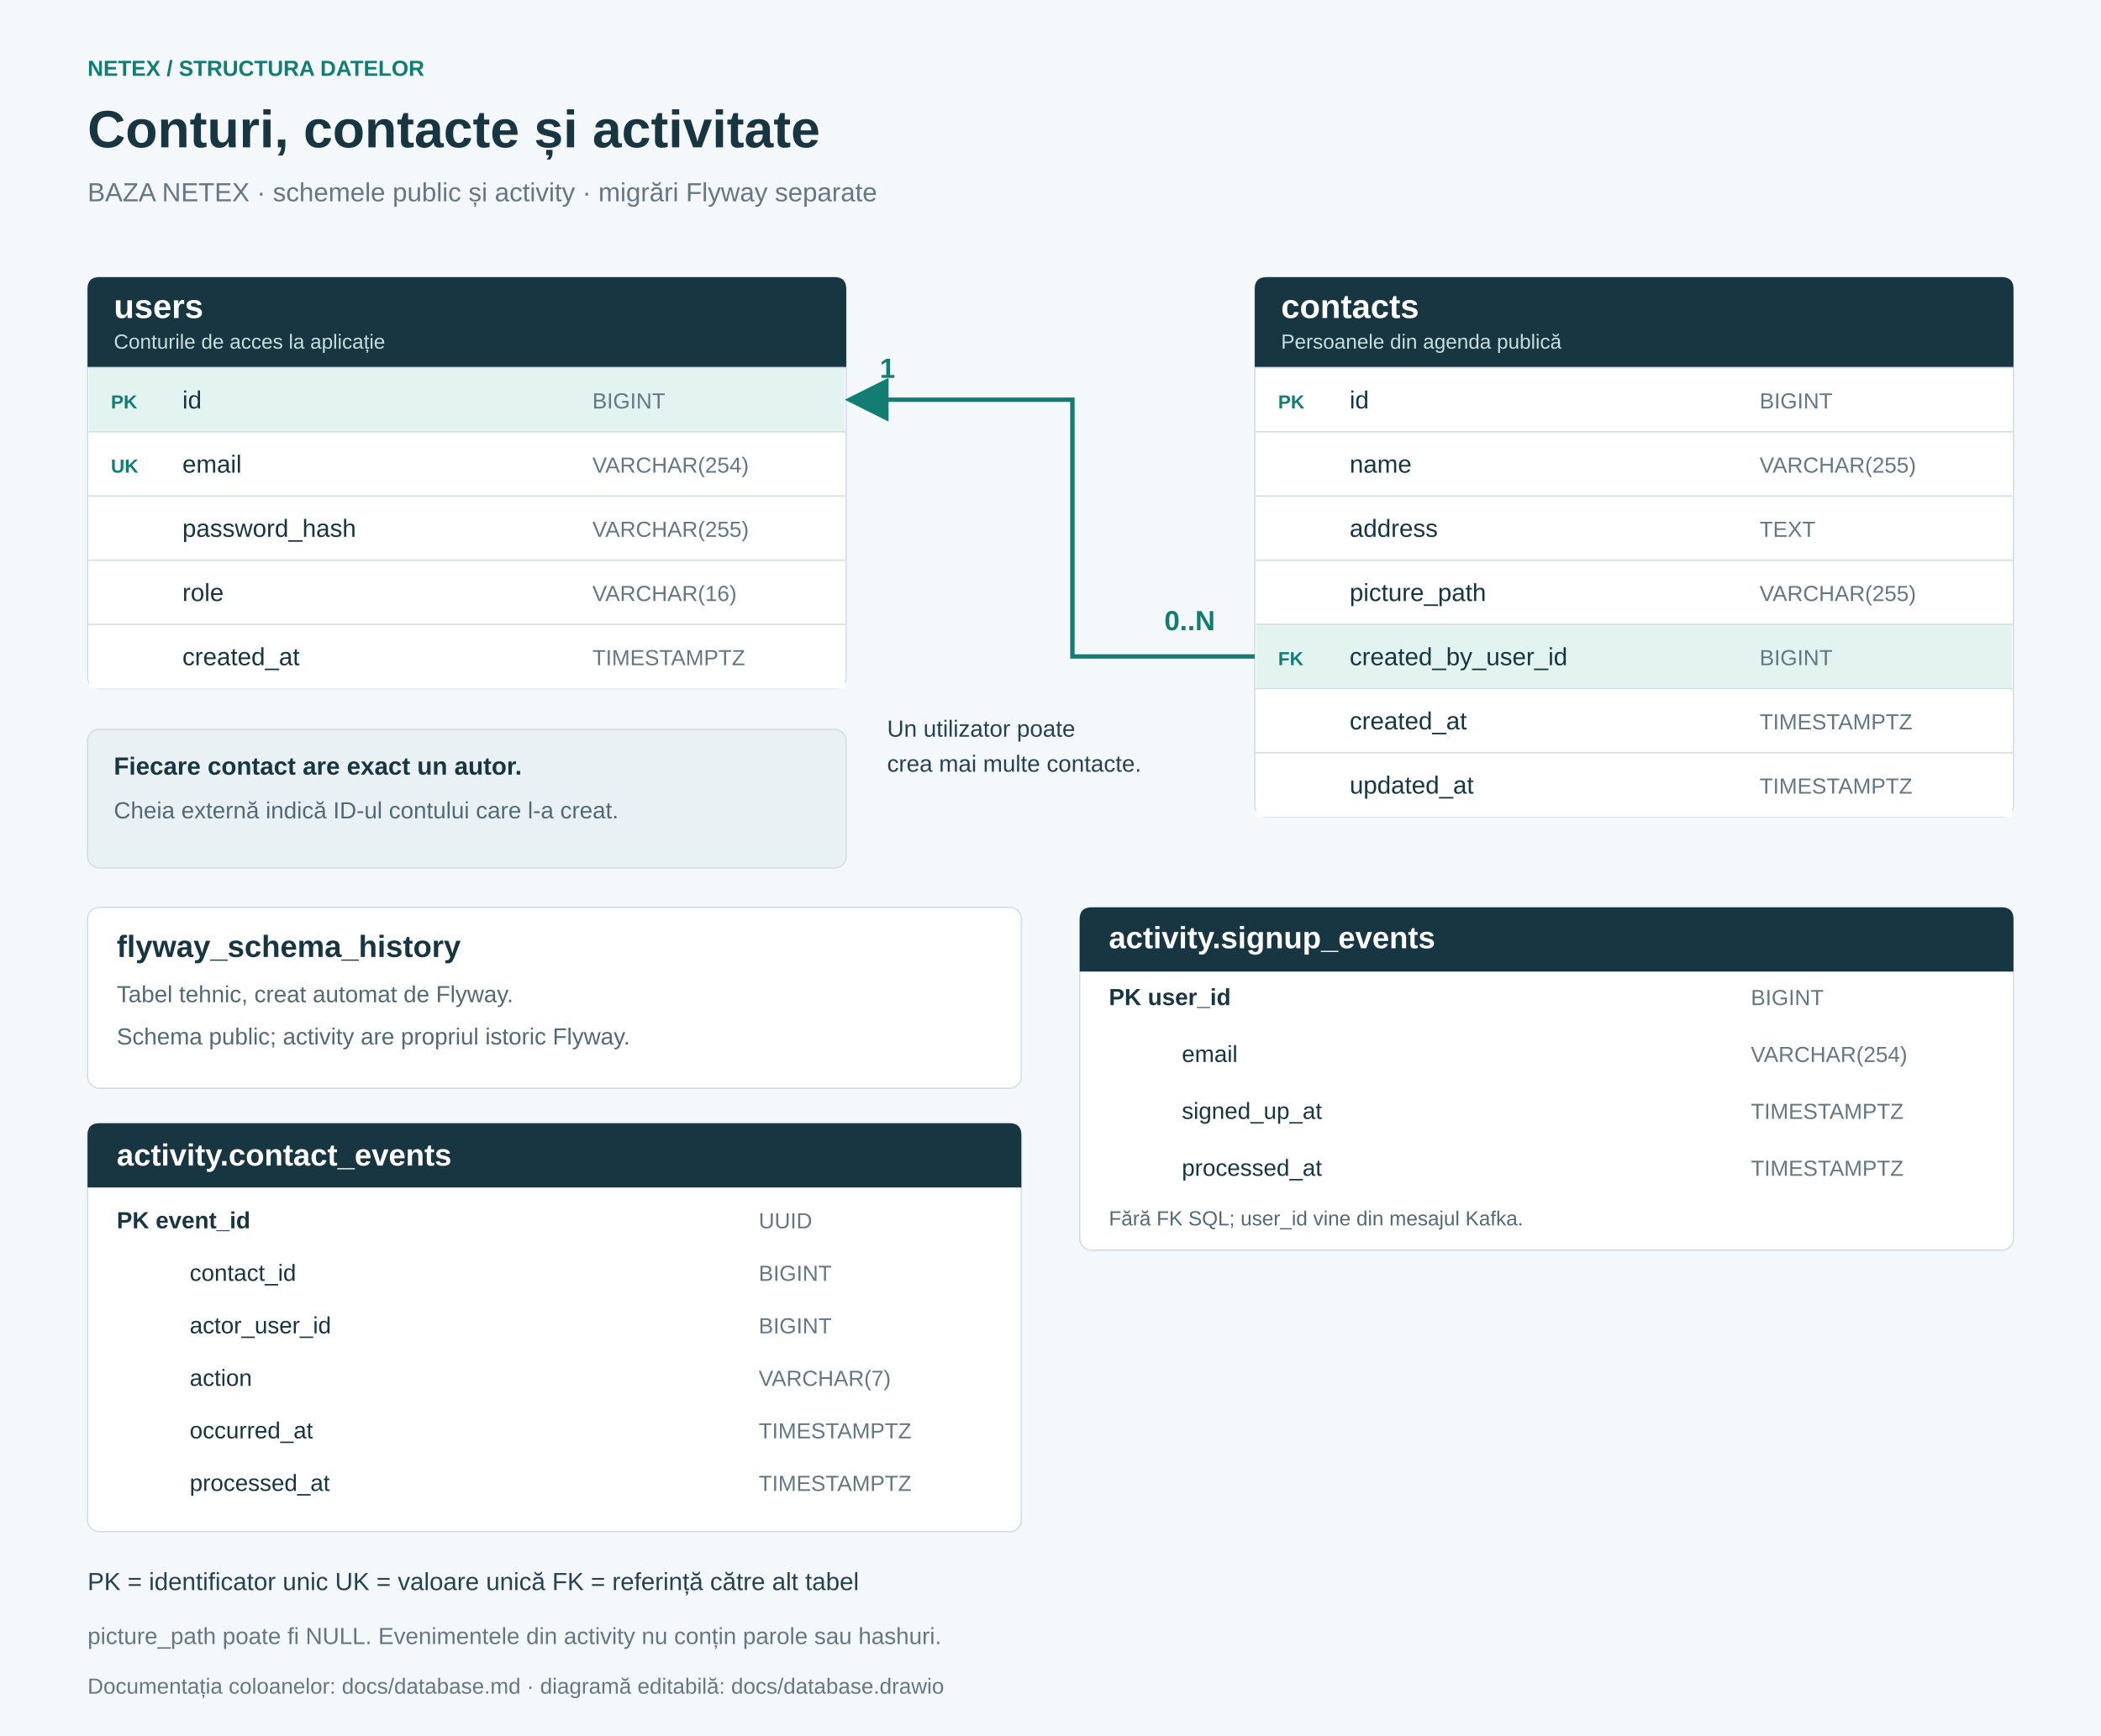
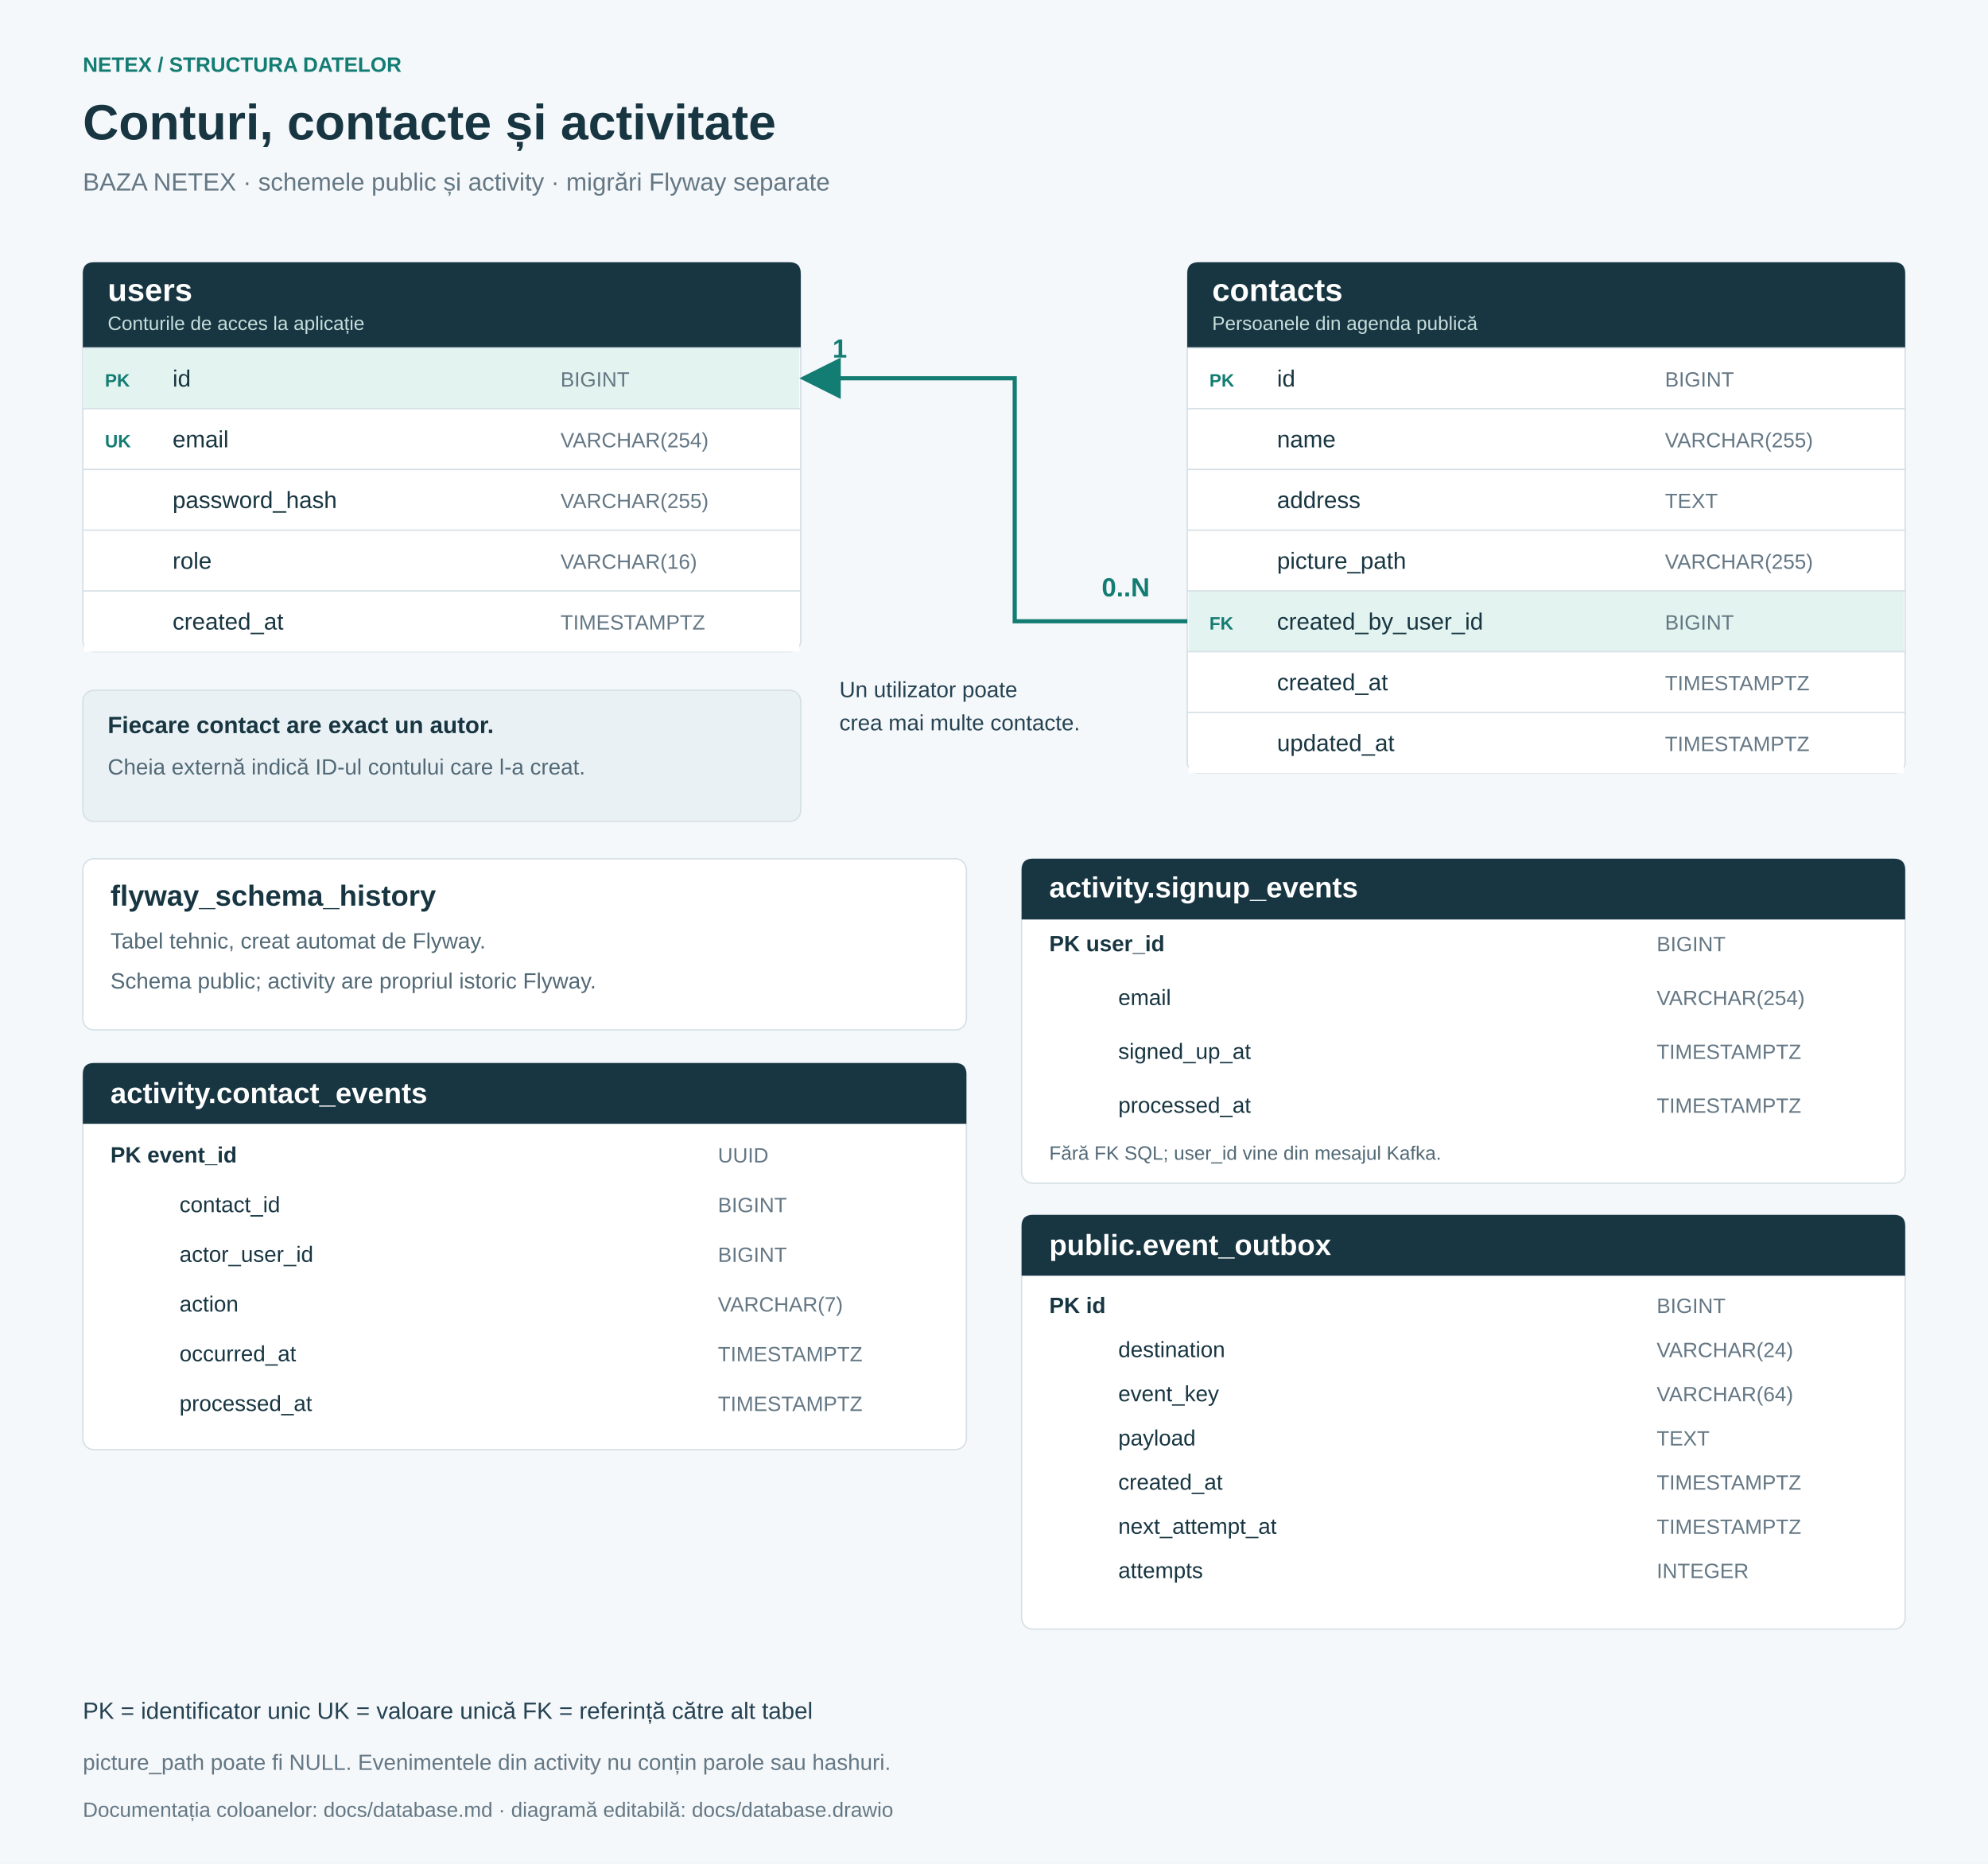
- <svg xmlns="http://www.w3.org/2000/svg" width="1440" height="1190" viewBox="0 0 1440 1190" role="img" aria-labelledby="title desc">
+ <svg xmlns="http://www.w3.org/2000/svg" width="1440" height="1350" viewBox="0 0 1440 1350" role="img" aria-labelledby="title desc">
  <defs>
    <marker id="arrow" markerWidth="10" markerHeight="10" refX="8" refY="5" orient="auto">
      <path d="M0 0 L10 5 L0 10 Z" fill="#137c73" />
    </marker>
  </defs>
-   <rect width="1440" height="1190" fill="#f5f8fa" />
+   <rect width="1440" height="1350" fill="#f5f8fa" />
  <g font-family="Arial, sans-serif">
    <text x="60" y="52" font-size="15" fill="#137c73" font-weight="bold">NETEX / STRUCTURA DATELOR</text>
    <text x="60" y="101" font-size="36" fill="#183642" font-weight="bold">Conturi, contacte și activitate</text>
    <text x="60" y="138" font-size="18" fill="#647784" font-weight="normal">BAZA NETEX · schemele public și activity · migrări Flyway separate</text>
    <rect x="60" y="190" width="520" height="282" rx="8" fill="#ffffff" stroke="#d5e0e6" />
    <path d="M68 190 H572 Q580 190 580 198 V252 H60 V198 Q60 190 68 190" fill="#183642" />
    <text x="78" y="218" font-size="23" fill="#ffffff" font-weight="bold">users</text>
    <text x="78" y="239" font-size="14" fill="#c7dedc" font-weight="normal">Conturile de acces la aplicație</text>
    <rect x="61" y="252" width="518" height="44" fill="#e3f3ef" />
    <line x1="60" y1="252" x2="580" y2="252" stroke="#d5e0e6" />
    <text x="76" y="280" font-size="13" fill="#137c73" font-weight="bold">PK</text>
    <text x="125" y="280" font-size="17" fill="#183642" font-weight="normal">id</text>
    <text x="406" y="280" font-size="15" fill="#647784" font-weight="normal">BIGINT</text>
    <rect x="61" y="296" width="518" height="44" fill="#ffffff" />
    <line x1="60" y1="296" x2="580" y2="296" stroke="#d5e0e6" />
    <text x="76" y="324" font-size="13" fill="#137c73" font-weight="bold">UK</text>
    <text x="125" y="324" font-size="17" fill="#183642" font-weight="normal">email</text>
    <text x="406" y="324" font-size="15" fill="#647784" font-weight="normal">VARCHAR(254)</text>
    <rect x="61" y="340" width="518" height="44" fill="#ffffff" />
    <line x1="60" y1="340" x2="580" y2="340" stroke="#d5e0e6" />
    <text x="125" y="368" font-size="17" fill="#183642" font-weight="normal">password_hash</text>
    <text x="406" y="368" font-size="15" fill="#647784" font-weight="normal">VARCHAR(255)</text>
    <rect x="61" y="384" width="518" height="44" fill="#ffffff" />
    <line x1="60" y1="384" x2="580" y2="384" stroke="#d5e0e6" />
    <text x="125" y="412" font-size="17" fill="#183642" font-weight="normal">role</text>
    <text x="406" y="412" font-size="15" fill="#647784" font-weight="normal">VARCHAR(16)</text>
    <rect x="61" y="428" width="518" height="44" fill="#ffffff" />
    <line x1="60" y1="428" x2="580" y2="428" stroke="#d5e0e6" />
    <text x="125" y="456" font-size="17" fill="#183642" font-weight="normal">created_at</text>
    <text x="406" y="456" font-size="15" fill="#647784" font-weight="normal">TIMESTAMPTZ</text>
    <rect x="860" y="190" width="520" height="370" rx="8" fill="#ffffff" stroke="#d5e0e6" />
    <path d="M868 190 H1372 Q1380 190 1380 198 V252 H860 V198 Q860 190 868 190" fill="#183642" />
    <text x="878" y="218" font-size="23" fill="#ffffff" font-weight="bold">contacts</text>
    <text x="878" y="239" font-size="14" fill="#c7dedc" font-weight="normal">Persoanele din agenda publică</text>
    <rect x="861" y="252" width="518" height="44" fill="#ffffff" />
    <line x1="860" y1="252" x2="1380" y2="252" stroke="#d5e0e6" />
    <text x="876" y="280" font-size="13" fill="#137c73" font-weight="bold">PK</text>
    <text x="925" y="280" font-size="17" fill="#183642" font-weight="normal">id</text>
    <text x="1206" y="280" font-size="15" fill="#647784" font-weight="normal">BIGINT</text>
    <rect x="861" y="296" width="518" height="44" fill="#ffffff" />
    <line x1="860" y1="296" x2="1380" y2="296" stroke="#d5e0e6" />
    <text x="925" y="324" font-size="17" fill="#183642" font-weight="normal">name</text>
    <text x="1206" y="324" font-size="15" fill="#647784" font-weight="normal">VARCHAR(255)</text>
    <rect x="861" y="340" width="518" height="44" fill="#ffffff" />
    <line x1="860" y1="340" x2="1380" y2="340" stroke="#d5e0e6" />
    <text x="925" y="368" font-size="17" fill="#183642" font-weight="normal">address</text>
    <text x="1206" y="368" font-size="15" fill="#647784" font-weight="normal">TEXT</text>
    <rect x="861" y="384" width="518" height="44" fill="#ffffff" />
    <line x1="860" y1="384" x2="1380" y2="384" stroke="#d5e0e6" />
    <text x="925" y="412" font-size="17" fill="#183642" font-weight="normal">picture_path</text>
    <text x="1206" y="412" font-size="15" fill="#647784" font-weight="normal">VARCHAR(255)</text>
    <rect x="861" y="428" width="518" height="44" fill="#e3f3ef" />
    <line x1="860" y1="428" x2="1380" y2="428" stroke="#d5e0e6" />
    <text x="876" y="456" font-size="13" fill="#137c73" font-weight="bold">FK</text>
    <text x="925" y="456" font-size="17" fill="#183642" font-weight="normal">created_by_user_id</text>
    <text x="1206" y="456" font-size="15" fill="#647784" font-weight="normal">BIGINT</text>
    <rect x="861" y="472" width="518" height="44" fill="#ffffff" />
    <line x1="860" y1="472" x2="1380" y2="472" stroke="#d5e0e6" />
    <text x="925" y="500" font-size="17" fill="#183642" font-weight="normal">created_at</text>
    <text x="1206" y="500" font-size="15" fill="#647784" font-weight="normal">TIMESTAMPTZ</text>
    <rect x="861" y="516" width="518" height="44" fill="#ffffff" />
    <line x1="860" y1="516" x2="1380" y2="516" stroke="#d5e0e6" />
    <text x="925" y="544" font-size="17" fill="#183642" font-weight="normal">updated_at</text>
    <text x="1206" y="544" font-size="15" fill="#647784" font-weight="normal">TIMESTAMPTZ</text>
    <path d="M860 450 H735 V274 H585" stroke="#137c73" stroke-width="3" fill="none" marker-end="url(#arrow)" />
    <text x="603" y="259" font-size="19" fill="#137c73" font-weight="bold">1</text>
    <text x="798" y="432" font-size="19" fill="#137c73" font-weight="bold">0..N</text>
    <text x="608" y="505" font-size="16" fill="#254252" font-weight="normal">Un utilizator poate</text>
    <text x="608" y="529" font-size="16" fill="#254252" font-weight="normal">crea mai multe contacte.</text>
    <rect x="60" y="500" width="520" height="95" rx="8" fill="#eaf1f5" stroke="#d5e0e6" />
    <text x="78" y="531" font-size="17" fill="#183642" font-weight="bold">Fiecare contact are exact un autor.</text>
    <text x="78" y="561" font-size="16" fill="#526976" font-weight="normal">Cheia externă indică ID-ul contului care l-a creat.</text>
    <rect x="60" y="622" width="640" height="124" rx="8" fill="#ffffff" stroke="#d5e0e6" />
    <text x="80" y="656" font-size="21" fill="#183642" font-weight="bold">flyway_schema_history</text>
    <text x="80" y="687" font-size="16" fill="#526976" font-weight="normal">Tabel tehnic, creat automat de Flyway.</text>
    <text x="80" y="716" font-size="16" fill="#526976" font-weight="normal">Schema public; activity are propriul istoric Flyway.</text>
    <rect x="740" y="622" width="640" height="235" rx="8" fill="#ffffff" stroke="#d5e0e6" />
    <path d="M748 622 H1372 Q1380 622 1380 630 V666 H740 V630 Q740 622 748 622" fill="#183642" />
    <text x="760" y="650" font-size="21" fill="#ffffff" font-weight="bold">activity.signup_events</text>
    <text x="760" y="689" font-size="16" fill="#183642" font-weight="bold">PK   user_id</text>
    <text x="1200" y="689" font-size="15" fill="#647784">BIGINT</text>
    <text x="810" y="728" font-size="16" fill="#183642">email</text>
    <text x="1200" y="728" font-size="15" fill="#647784">VARCHAR(254)</text>
    <text x="810" y="767" font-size="16" fill="#183642">signed_up_at</text>
    <text x="1200" y="767" font-size="15" fill="#647784">TIMESTAMPTZ</text>
    <text x="810" y="806" font-size="16" fill="#183642">processed_at</text>
    <text x="1200" y="806" font-size="15" fill="#647784">TIMESTAMPTZ</text>
    <text x="760" y="840" font-size="14" fill="#526976">Fără FK SQL; user_id vine din mesajul Kafka.</text>
    <rect x="60" y="770" width="640" height="280" rx="8" fill="#ffffff" stroke="#d5e0e6" />
    <path d="M68 770 H692 Q700 770 700 778 V814 H60 V778 Q60 770 68 770" fill="#183642" />
    <text x="80" y="799" font-size="21" fill="#ffffff" font-weight="bold">activity.contact_events</text>
    <text x="80" y="842" font-size="16" fill="#183642" font-weight="bold">PK   event_id</text>
    <text x="520" y="842" font-size="15" fill="#647784">UUID</text>
    <text x="130" y="878" font-size="16" fill="#183642">contact_id</text>
    <text x="520" y="878" font-size="15" fill="#647784">BIGINT</text>
    <text x="130" y="914" font-size="16" fill="#183642">actor_user_id</text>
    <text x="520" y="914" font-size="15" fill="#647784">BIGINT</text>
    <text x="130" y="950" font-size="16" fill="#183642">action</text>
    <text x="520" y="950" font-size="15" fill="#647784">VARCHAR(7)</text>
    <text x="130" y="986" font-size="16" fill="#183642">occurred_at</text>
    <text x="520" y="986" font-size="15" fill="#647784">TIMESTAMPTZ</text>
    <text x="130" y="1022" font-size="16" fill="#183642">processed_at</text>
    <text x="520" y="1022" font-size="15" fill="#647784">TIMESTAMPTZ</text>
-     <text x="60" y="1090" font-size="17" fill="#254252" font-weight="normal">PK = identificator unic     UK = valoare unică     FK = referință către alt tabel</text>
-     <text x="60" y="1127" font-size="16" fill="#647784" font-weight="normal">picture_path poate fi NULL. Evenimentele din activity nu conțin parole sau hashuri.</text>
-     <text x="60" y="1161" font-size="15" fill="#647784" font-weight="normal">Documentația coloanelor: docs/database.md · diagramă editabilă: docs/database.drawio</text>
+     <rect x="740" y="880" width="640" height="300" rx="8" fill="#ffffff" stroke="#d5e0e6" />
+     <path d="M748 880 H1372 Q1380 880 1380 888 V924 H740 V888 Q740 880 748 880" fill="#183642" />
+     <text x="760" y="909" font-size="21" fill="#ffffff" font-weight="bold">public.event_outbox</text>
+     <text x="760" y="951" font-size="16" fill="#183642" font-weight="bold">PK   id</text>
+     <text x="1200" y="951" font-size="15" fill="#647784">BIGINT</text>
+     <text x="810" y="983" font-size="16" fill="#183642">destination</text>
+     <text x="1200" y="983" font-size="15" fill="#647784">VARCHAR(24)</text>
+     <text x="810" y="1015" font-size="16" fill="#183642">event_key</text>
+     <text x="1200" y="1015" font-size="15" fill="#647784">VARCHAR(64)</text>
+     <text x="810" y="1047" font-size="16" fill="#183642">payload</text>
+     <text x="1200" y="1047" font-size="15" fill="#647784">TEXT</text>
+     <text x="810" y="1079" font-size="16" fill="#183642">created_at</text>
+     <text x="1200" y="1079" font-size="15" fill="#647784">TIMESTAMPTZ</text>
+     <text x="810" y="1111" font-size="16" fill="#183642">next_attempt_at</text>
+     <text x="1200" y="1111" font-size="15" fill="#647784">TIMESTAMPTZ</text>
+     <text x="810" y="1143" font-size="16" fill="#183642">attempts</text>
+     <text x="1200" y="1143" font-size="15" fill="#647784">INTEGER</text>
+     <text x="60" y="1245" font-size="17" fill="#254252" font-weight="normal">PK = identificator unic     UK = valoare unică     FK = referință către alt tabel</text>
+     <text x="60" y="1282" font-size="16" fill="#647784" font-weight="normal">picture_path poate fi NULL. Evenimentele din activity nu conțin parole sau hashuri.</text>
+     <text x="60" y="1316" font-size="15" fill="#647784" font-weight="normal">Documentația coloanelor: docs/database.md · diagramă editabilă: docs/database.drawio</text>
  </g>
</svg>
